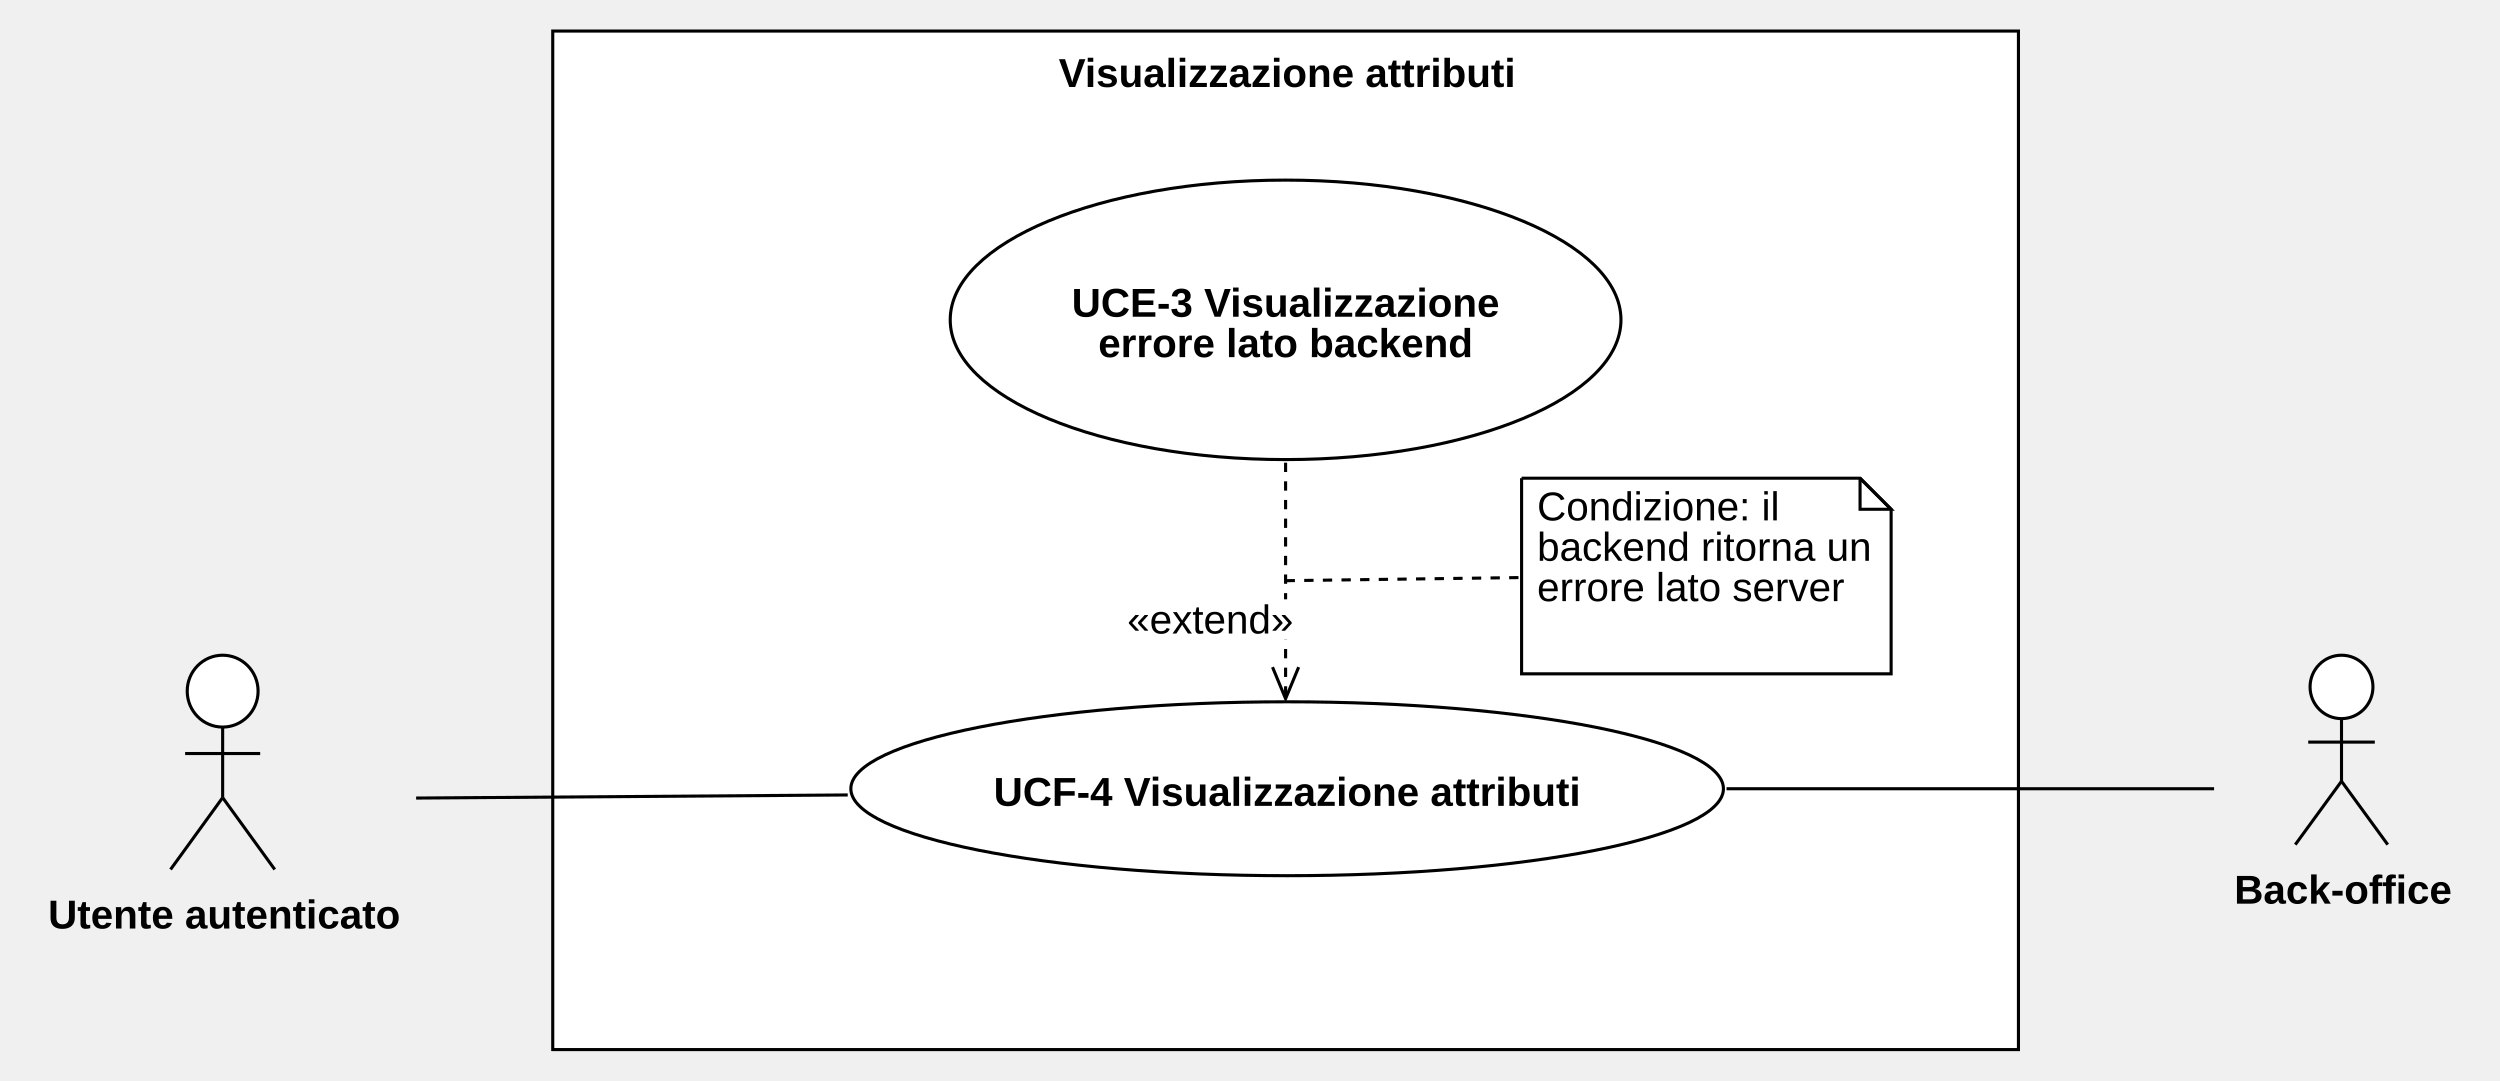
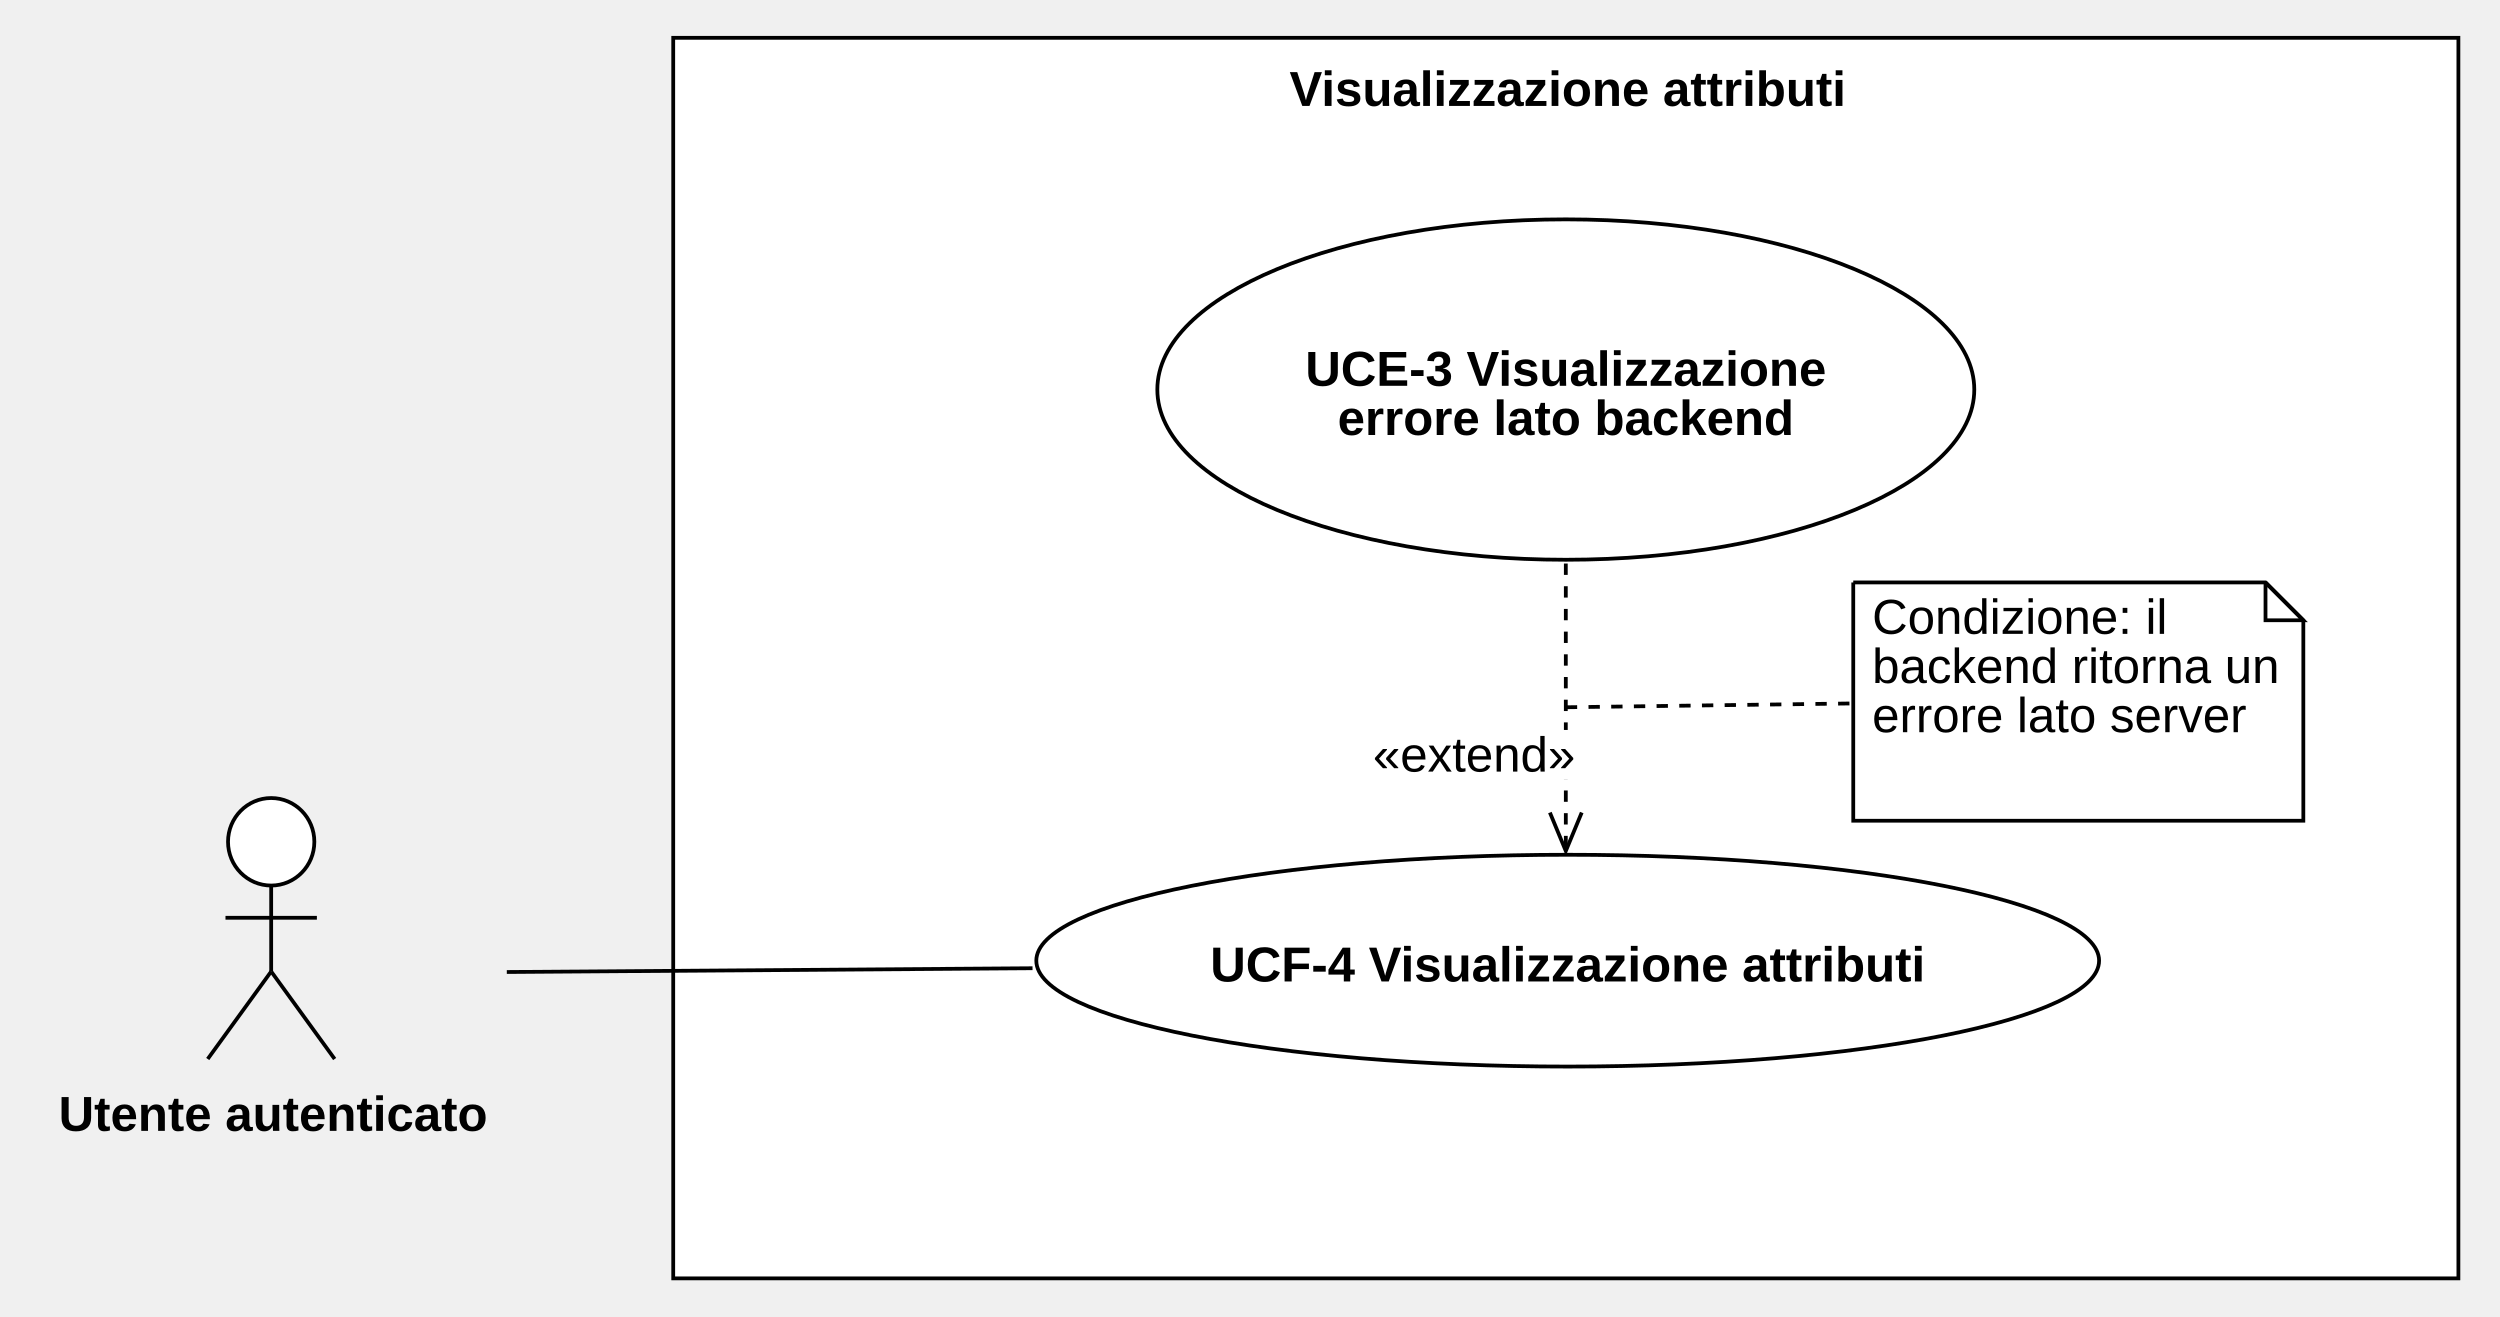
- <svg xmlns="http://www.w3.org/2000/svg" version="1.1" width="805.078" height="348">
+ <svg xmlns="http://www.w3.org/2000/svg" version="1.1" width="661" height="348">
  <defs />
  <g>
    <g>
      <rect fill="#ffffff" stroke="none" x="384" y="400" width="472" height="328" transform="matrix(1 0 0 1 -206 -390)" />
    </g>
    <g>
      <path fill="none" stroke="#000000" paint-order="fill stroke markers" d=" M 178 10 L 650 10 L 650 338 L 178 338 L 178 10 Z Z" stroke-miterlimit="10" stroke-dasharray="" />
    </g>
    <g>
      <g>
        <path fill="none" stroke="none" />
        <text fill="#000000" stroke="none" font-family="Arial" font-size="13px" font-style="normal" font-weight="bold" text-decoration="undefined" x="620.5" y="413.5" text-anchor="middle" dominant-baseline="central" transform="matrix(1 0 0 1 -206 -390)">Visualizzazione attributi</text>
      </g>
    </g>
    <g>
      <path fill="#ffffff" stroke="none" paint-order="stroke fill markers" d=" M 60.289 222.57 C 60.289 216.18 65.398 211 71.7 211 C 78.003 211 83.112 216.18 83.112 222.57 C 83.112 228.96 78.003 234.14 71.7 234.14 C 65.398 234.14 60.289 228.96 60.289 222.57 Z" />
    </g>
    <g>
      <path fill="none" stroke="#000000" paint-order="fill stroke markers" d=" M 60.289 222.57 C 60.289 216.18 65.398 211 71.7 211 C 78.003 211 83.112 216.18 83.112 222.57 C 83.112 228.96 78.003 234.14 71.7 234.14 C 65.398 234.14 60.289 228.96 60.289 222.57 Z" stroke-miterlimit="10" stroke-dasharray="" />
    </g>
    <g>
      <path fill="none" stroke="#000000" paint-order="fill stroke markers" d=" M 71.7 234.14 L 71.7 256.86" stroke-miterlimit="10" stroke-dasharray="" />
    </g>
    <g>
      <path fill="none" stroke="#000000" paint-order="fill stroke markers" d=" M 59.618 242.66 L 83.783 242.66" stroke-miterlimit="10" stroke-dasharray="" />
    </g>
    <g>
      <path fill="none" stroke="#000000" paint-order="fill stroke markers" d=" M 71.7 256.86 L 54.919 280" stroke-miterlimit="10" stroke-dasharray="" />
    </g>
    <g>
      <path fill="none" stroke="#000000" paint-order="fill stroke markers" d=" M 71.7 256.86 L 88.482 280" stroke-miterlimit="10" stroke-dasharray="" />
    </g>
    <g>
      <g>
        <path fill="none" stroke="none" />
        <text fill="#000000" stroke="none" font-family="Arial" font-size="13px" font-style="normal" font-weight="bold" text-decoration="undefined" x="278.2" y="684.5" text-anchor="middle" dominant-baseline="central" transform="matrix(1 0 0 1 -206 -390)">Utente autenticato</text>
      </g>
    </g>
    <g>
      <path fill="none" stroke="#000000" paint-order="fill stroke markers" d=" M 134 257 L 273 256" stroke-miterlimit="10" stroke-dasharray="" />
    </g>
    <g>
      <path fill="none" stroke="#000000" paint-order="fill stroke markers" d=" M 414 149 L 414 225" stroke-miterlimit="10" stroke-dasharray="3" />
    </g>
    <g>
      <path fill="none" stroke="#000000" paint-order="fill stroke markers" d=" M 409.79 214.837 L 414 225 L 418.21 214.837" stroke-miterlimit="10" stroke-dasharray="" />
    </g>
    <g>
      <rect fill="#ffffff" stroke="none" x="569" y="583" width="53.492" height="13" transform="matrix(1 0 0 1 -206 -390)" />
    </g>
    <g>
      <g>
        <path fill="none" stroke="none" />
        <text fill="#000000" stroke="none" font-family="Arial" font-size="13px" font-style="normal" font-weight="normal" text-decoration="undefined" x="595.746" y="589.5" text-anchor="middle" dominant-baseline="central" transform="matrix(1 0 0 1 -206 -390)">«extend»</text>
      </g>
    </g>
    <g>
-       <path fill="#ffffff" stroke="none" paint-order="stroke fill markers" d=" M 743.913 221.21 C 743.913 215.571 748.447 211 754.039 211 C 759.631 211 764.165 215.571 764.165 221.21 C 764.165 226.849 759.631 231.42 754.039 231.42 C 748.447 231.42 743.913 226.849 743.913 221.21 Z" />
-     </g>
-     <g>
-       <path fill="none" stroke="#000000" paint-order="fill stroke markers" d=" M 743.913 221.21 C 743.913 215.571 748.447 211 754.039 211 C 759.631 211 764.165 215.571 764.165 221.21 C 764.165 226.849 759.631 231.42 754.039 231.42 C 748.447 231.42 743.913 226.849 743.913 221.21 Z" stroke-miterlimit="10" stroke-dasharray="" />
-     </g>
-     <g>
-       <path fill="none" stroke="#000000" paint-order="fill stroke markers" d=" M 754.039 231.42 L 754.039 251.58" stroke-miterlimit="10" stroke-dasharray="" />
-     </g>
-     <g>
-       <path fill="none" stroke="#000000" paint-order="fill stroke markers" d=" M 743.318 238.98 L 764.761 238.98" stroke-miterlimit="10" stroke-dasharray="" />
-     </g>
-     <g>
-       <path fill="none" stroke="#000000" paint-order="fill stroke markers" d=" M 754.039 251.58 L 739.148 272" stroke-miterlimit="10" stroke-dasharray="" />
-     </g>
-     <g>
-       <path fill="none" stroke="#000000" paint-order="fill stroke markers" d=" M 754.039 251.58 L 768.93 272" stroke-miterlimit="10" stroke-dasharray="" />
-     </g>
-     <g>
-       <g>
-         <path fill="none" stroke="none" />
-         <text fill="#000000" stroke="none" font-family="Arial" font-size="13px" font-style="normal" font-weight="bold" text-decoration="undefined" x="960.539" y="676.5" text-anchor="middle" dominant-baseline="central" transform="matrix(1 0 0 1 -206 -390)">Back-office</text>
-       </g>
-     </g>
-     <g>
-       <path fill="none" stroke="#000000" paint-order="fill stroke markers" d=" M 556 254 L 713 254" stroke-miterlimit="10" stroke-dasharray="" />
-     </g>
-     <g>
      <path fill="#ffffff" stroke="none" paint-order="stroke fill markers" d=" M 306 103 C 306 78.147 354.353 58 414 58 C 473.647 58 522 78.147 522 103 C 522 127.853 473.647 148 414 148 C 354.353 148 306 127.853 306 103 Z" />
    </g>
    <g>
      <path fill="none" stroke="#000000" paint-order="fill stroke markers" d=" M 306 103 C 306 78.147 354.353 58 414 58 C 473.647 58 522 78.147 522 103 C 522 127.853 473.647 148 414 148 C 354.353 148 306 127.853 306 103 Z" stroke-miterlimit="10" stroke-dasharray="" />
    </g>
    <g>
      <g>
        <path fill="none" stroke="none" />
        <text fill="#000000" stroke="none" font-family="Arial" font-size="13px" font-style="normal" font-weight="bold" text-decoration="undefined" x="620" y="487.5" text-anchor="middle" dominant-baseline="central" transform="matrix(1 0 0 1 -206 -390)">UCE-3 Visualizzazione</text>
        <text fill="#000000" stroke="none" font-family="Arial" font-size="13px" font-style="normal" font-weight="bold" text-decoration="undefined" x="620" y="500.5" text-anchor="middle" dominant-baseline="central" transform="matrix(1 0 0 1 -206 -390)">errore lato backend</text>
      </g>
    </g>
    <g>
      <path fill="#ffffff" stroke="none" paint-order="stroke fill markers" d=" M 274 254 C 274 238.536 336.904 226 414.5 226 C 492.096 226 555 238.536 555 254 C 555 269.464 492.096 282 414.5 282 C 336.904 282 274 269.464 274 254 Z" />
    </g>
    <g>
      <path fill="none" stroke="#000000" paint-order="fill stroke markers" d=" M 274 254 C 274 238.536 336.904 226 414.5 226 C 492.096 226 555 238.536 555 254 C 555 269.464 492.096 282 414.5 282 C 336.904 282 274 269.464 274 254 Z" stroke-miterlimit="10" stroke-dasharray="" />
    </g>
    <g>
      <g>
        <path fill="none" stroke="none" />
        <text fill="#000000" stroke="none" font-family="Arial" font-size="13px" font-style="normal" font-weight="bold" text-decoration="undefined" x="620.5" y="645" text-anchor="middle" dominant-baseline="central" transform="matrix(1 0 0 1 -206 -390)">UCF-4 Visualizzazione attributi</text>
      </g>
    </g>
    <g>
      <path fill="#ffffff" stroke="none" paint-order="stroke fill markers" d=" M 490 154 L 599 154 L 609 164 L 609 217 L 490 217 L 490 154" />
    </g>
    <g>
      <path fill="none" stroke="#000000" paint-order="fill stroke markers" d=" M 490 154 L 599 154 L 609 164 L 609 217 L 490 217 L 490 154 L 490 154" stroke-miterlimit="10" stroke-dasharray="" />
    </g>
    <g>
      <path fill="none" stroke="#000000" paint-order="fill stroke markers" d=" M 599 154 L 599 164 L 609 164 L 599 154" stroke-miterlimit="10" stroke-dasharray="" />
    </g>
    <g>
      <g>
        <path fill="none" stroke="none" />
        <text fill="#000000" stroke="none" font-family="Arial" font-size="13px" font-style="normal" font-weight="normal" text-decoration="undefined" x="701" y="549" text-anchor="start" dominant-baseline="text-before-edge" transform="matrix(1 0 0 1 -206 -390)">Condizione: il</text>
        <text fill="#000000" stroke="none" font-family="Arial" font-size="13px" font-style="normal" font-weight="normal" text-decoration="undefined" x="701" y="562" text-anchor="start" dominant-baseline="text-before-edge" transform="matrix(1 0 0 1 -206 -390)">backend ritorna un</text>
        <text fill="#000000" stroke="none" font-family="Arial" font-size="13px" font-style="normal" font-weight="normal" text-decoration="undefined" x="701" y="575" text-anchor="start" dominant-baseline="text-before-edge" transform="matrix(1 0 0 1 -206 -390)">errore lato server</text>
      </g>
    </g>
    <g>
      <path fill="none" stroke="#000000" paint-order="fill stroke markers" d=" M 414 187 L 489 186" stroke-miterlimit="10" stroke-dasharray="3" />
    </g>
  </g>
</svg>
